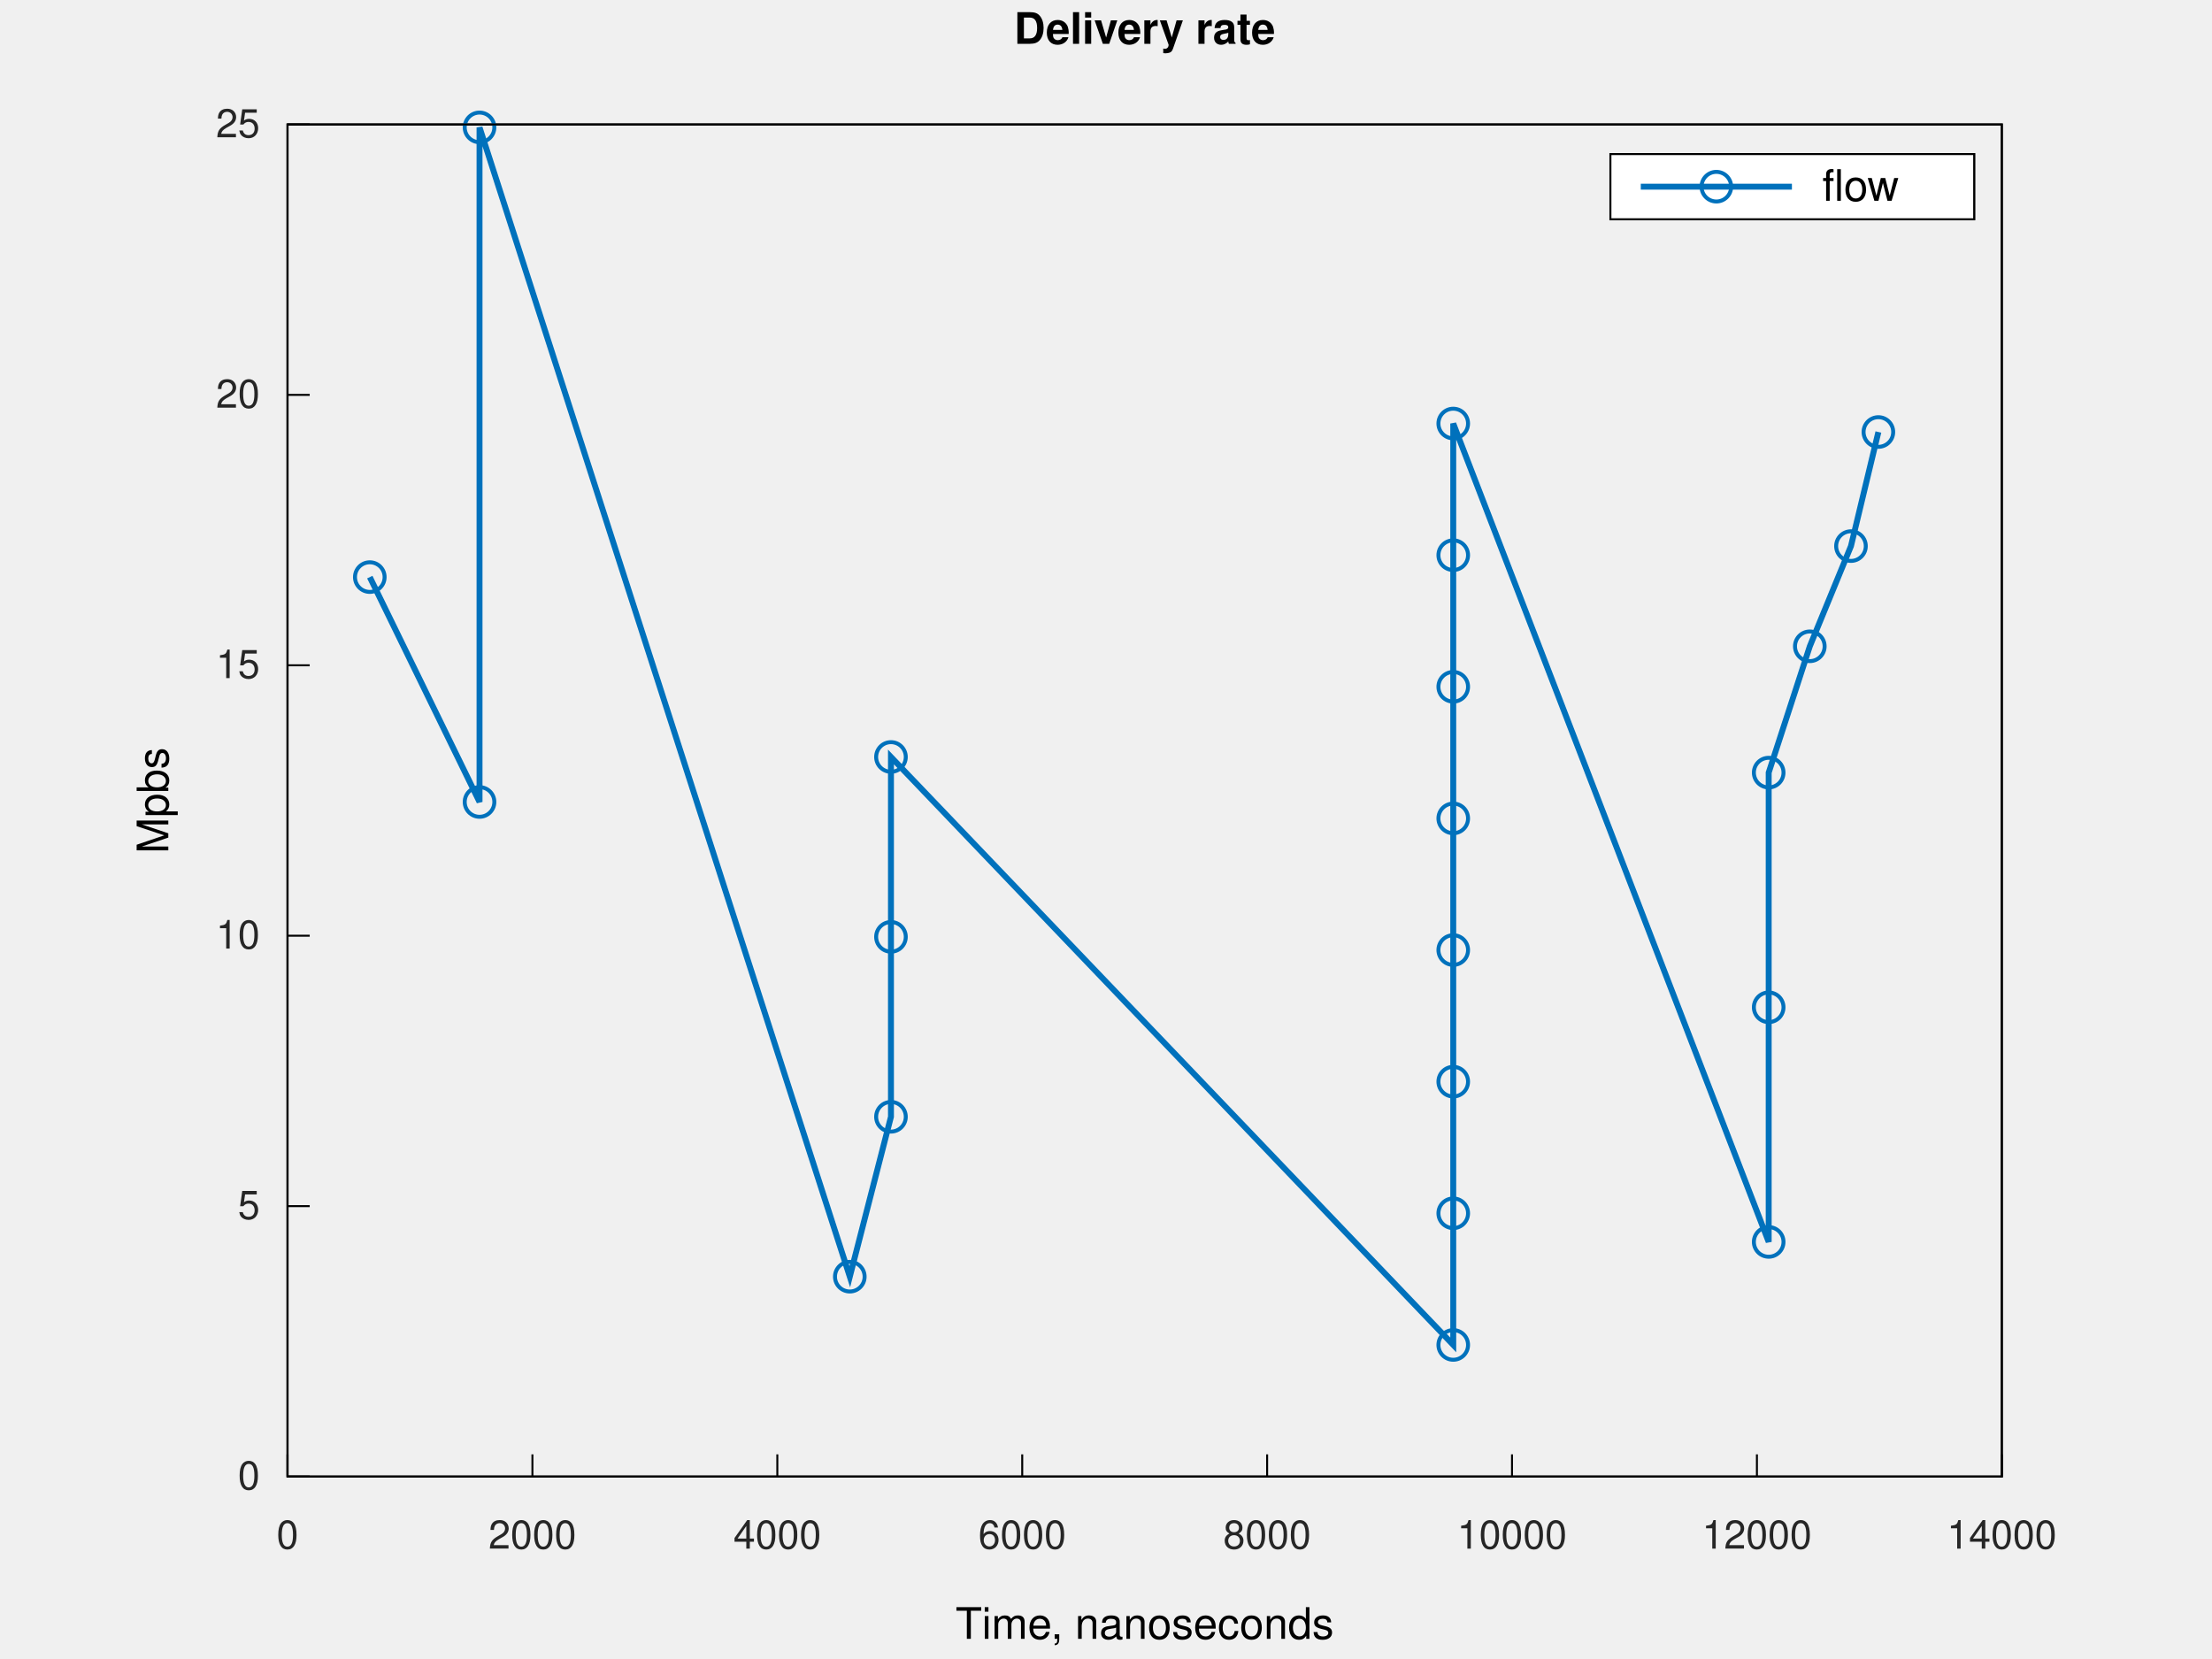
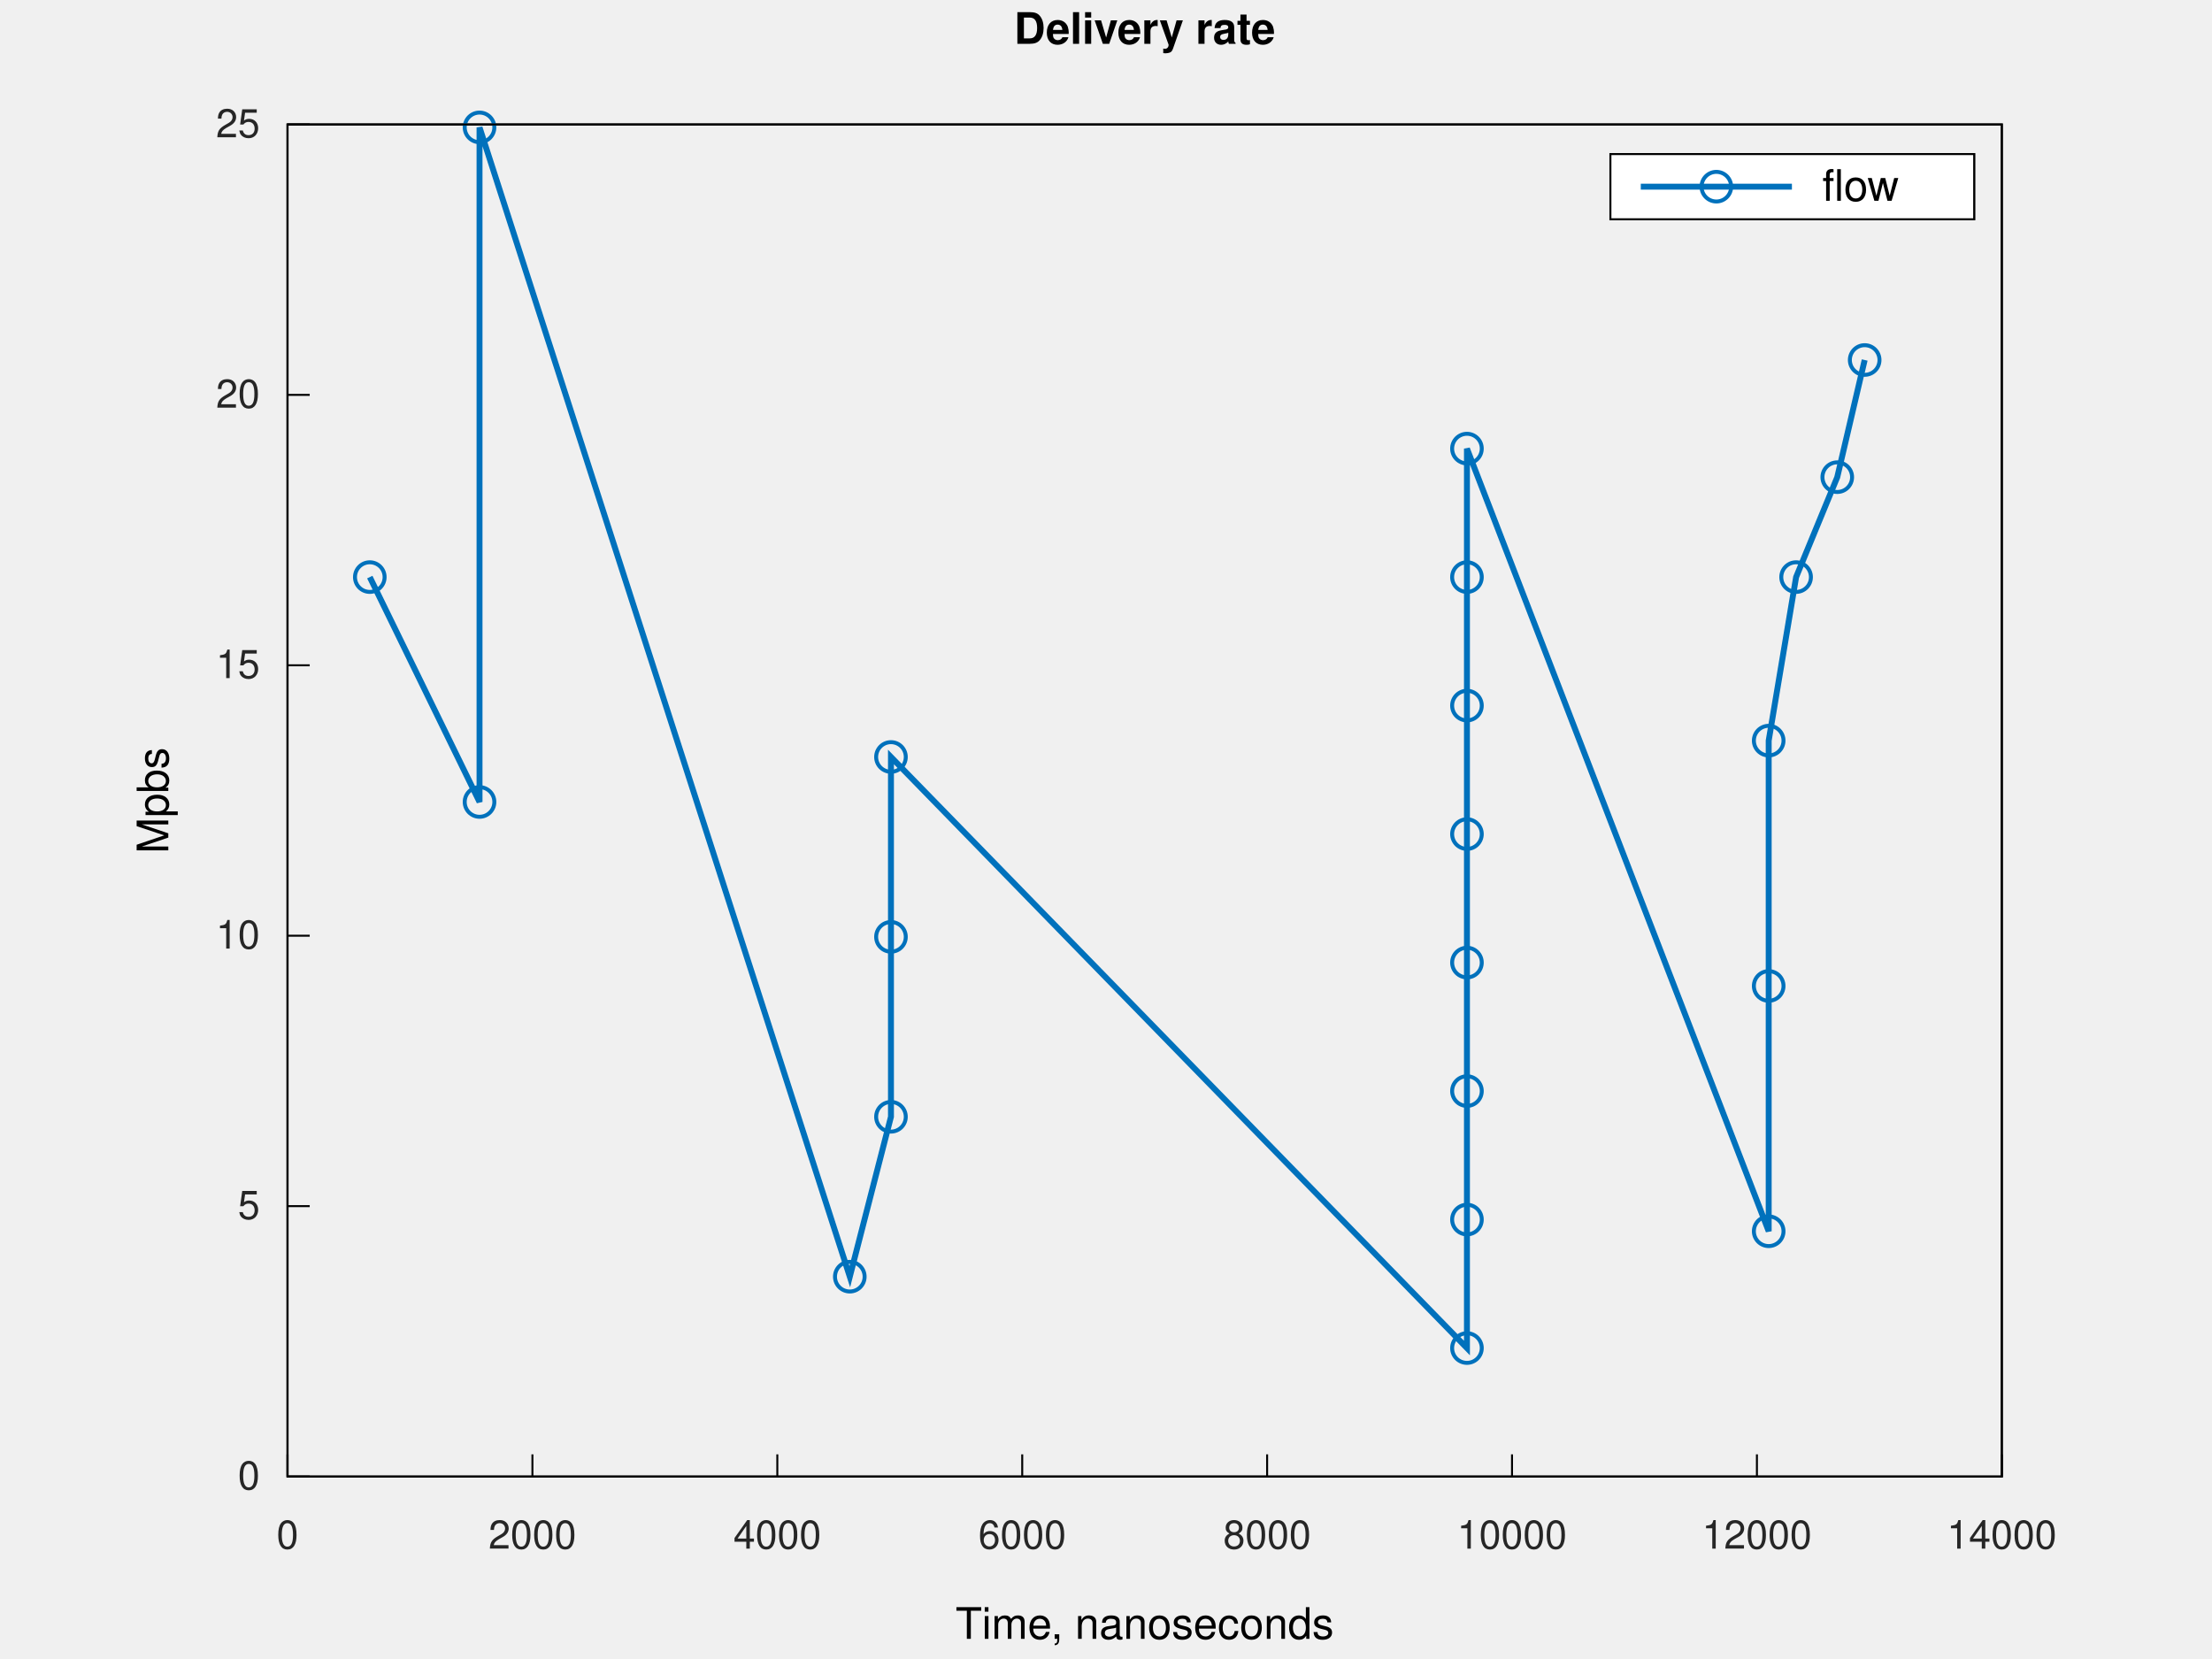
<svg xmlns="http://www.w3.org/2000/svg" xmlns:xlink="http://www.w3.org/1999/xlink" width="560" height="420" viewBox="0 0 560 420">
  <g id="gnuplot_canvas">
    <rect x="0" y="0" width="560" height="420" fill="none" />
    <defs>
      <circle id="gpDot" r="0.5" stroke-width="0.5" stroke="currentColor" />
      <path id="gpPt0" stroke-width="0.267" stroke="currentColor" d="M-1,0 h2 M0,-1 v2" />
      <path id="gpPt1" stroke-width="0.267" stroke="currentColor" d="M-1,-1 L1,1 M1,-1 L-1,1" />
      <path id="gpPt2" stroke-width="0.267" stroke="currentColor" d="M-1,0 L1,0 M0,-1 L0,1 M-1,-1 L1,1 M-1,1 L1,-1" />
      <rect id="gpPt3" stroke-width="0.267" stroke="currentColor" x="-1" y="-1" width="2" height="2" />
      <rect id="gpPt4" stroke-width="0.267" stroke="currentColor" fill="currentColor" x="-1" y="-1" width="2" height="2" />
      <circle id="gpPt5" stroke-width="0.267" stroke="currentColor" cx="0" cy="0" r="1" />
      <use xlink:href="#gpPt5" id="gpPt6" fill="currentColor" stroke="none" />
      <path id="gpPt7" stroke-width="0.267" stroke="currentColor" d="M0,-1.33 L-1.33,0.67 L1.33,0.67 z" />
      <use xlink:href="#gpPt7" id="gpPt8" fill="currentColor" stroke="none" />
      <use xlink:href="#gpPt7" id="gpPt9" stroke="currentColor" transform="rotate(180)" />
      <use xlink:href="#gpPt9" id="gpPt10" fill="currentColor" stroke="none" />
      <use xlink:href="#gpPt3" id="gpPt11" stroke="currentColor" transform="rotate(45)" />
      <use xlink:href="#gpPt11" id="gpPt12" fill="currentColor" stroke="none" />
      <path id="gpPt13" stroke-width="0.267" stroke="currentColor" d="M0,1.330 L1.265,0.411 L0.782,-1.067 L-0.782,-1.076 L-1.265,0.411 z" />
      <use xlink:href="#gpPt13" id="gpPt14" fill="currentColor" stroke="none" />
      <filter id="textbox" filterUnits="objectBoundingBox" x="0" y="0" height="1" width="1">
        <feFlood flood-color="white" flood-opacity="1" result="bgnd" />
        <feComposite in="SourceGraphic" in2="bgnd" operator="atop" />
      </filter>
      <filter id="greybox" filterUnits="objectBoundingBox" x="0" y="0" height="1" width="1">
        <feFlood flood-color="lightgrey" flood-opacity="1" result="grey" />
        <feComposite in="SourceGraphic" in2="grey" operator="atop" />
      </filter>
    </defs>
    <g fill="none" color="white" stroke="currentColor" stroke-width="1.00" stroke-linecap="butt" stroke-linejoin="miter">
</g>
    <g fill="none" color="white" stroke="currentColor" stroke-width="0.50" stroke-linecap="butt" stroke-linejoin="miter">
</g>
    <g fill="none" color="black" stroke="currentColor" stroke-width="0.50" stroke-linecap="butt" stroke-linejoin="miter">
      <path stroke="rgb(  0,   0,   0)" d="M72.79,373.81 L78.41,373.81  " />
      <g transform="translate(65.79,377.06)" stroke="none" fill="rgb(38,38,38)" font-family="Helvetica" font-size="10.00" text-anchor="end">
        <text>
          <tspan font-family="Helvetica">0</tspan>
        </text>
      </g>
    </g>
    <g fill="none" color="black" stroke="currentColor" stroke-width="0.50" stroke-linecap="butt" stroke-linejoin="miter">
      <path stroke="rgb(  0,   0,   0)" d="M72.79,305.35 L78.41,305.35  " />
      <g transform="translate(65.79,308.60)" stroke="none" fill="rgb(38,38,38)" font-family="Helvetica" font-size="10.00" text-anchor="end">
        <text>
          <tspan font-family="Helvetica">5</tspan>
        </text>
      </g>
    </g>
    <g fill="none" color="black" stroke="currentColor" stroke-width="0.50" stroke-linecap="butt" stroke-linejoin="miter">
      <path stroke="rgb(  0,   0,   0)" d="M72.79,236.89 L78.41,236.89  " />
      <g transform="translate(65.79,240.14)" stroke="none" fill="rgb(38,38,38)" font-family="Helvetica" font-size="10.00" text-anchor="end">
        <text>
          <tspan font-family="Helvetica">10</tspan>
        </text>
      </g>
    </g>
    <g fill="none" color="black" stroke="currentColor" stroke-width="0.50" stroke-linecap="butt" stroke-linejoin="miter">
      <path stroke="rgb(  0,   0,   0)" d="M72.79,168.43 L78.41,168.43  " />
      <g transform="translate(65.79,171.68)" stroke="none" fill="rgb(38,38,38)" font-family="Helvetica" font-size="10.00" text-anchor="end">
        <text>
          <tspan font-family="Helvetica">15</tspan>
        </text>
      </g>
    </g>
    <g fill="none" color="black" stroke="currentColor" stroke-width="0.50" stroke-linecap="butt" stroke-linejoin="miter">
      <path stroke="rgb(  0,   0,   0)" d="M72.79,99.97 L78.41,99.97  " />
      <g transform="translate(65.79,103.22)" stroke="none" fill="rgb(38,38,38)" font-family="Helvetica" font-size="10.00" text-anchor="end">
        <text>
          <tspan font-family="Helvetica">20</tspan>
        </text>
      </g>
    </g>
    <g fill="none" color="black" stroke="currentColor" stroke-width="0.50" stroke-linecap="butt" stroke-linejoin="miter">
      <path stroke="rgb(  0,   0,   0)" d="M72.79,31.51 L78.41,31.51  " />
      <g transform="translate(65.79,34.76)" stroke="none" fill="rgb(38,38,38)" font-family="Helvetica" font-size="10.00" text-anchor="end">
        <text>
          <tspan font-family="Helvetica">25</tspan>
        </text>
      </g>
    </g>
    <g fill="none" color="black" stroke="currentColor" stroke-width="0.50" stroke-linecap="butt" stroke-linejoin="miter">
      <path stroke="rgb(  0,   0,   0)" d="M72.79,373.81 L72.79,368.19  " />
      <g transform="translate(72.79,392.06)" stroke="none" fill="rgb(38,38,38)" font-family="Helvetica" font-size="10.00" text-anchor="middle">
        <text>
          <tspan font-family="Helvetica">0</tspan>
        </text>
      </g>
    </g>
    <g fill="none" color="black" stroke="currentColor" stroke-width="0.50" stroke-linecap="butt" stroke-linejoin="miter">
      <path stroke="rgb(  0,   0,   0)" d="M134.79,373.81 L134.79,368.19  " />
      <g transform="translate(134.79,392.06)" stroke="none" fill="rgb(38,38,38)" font-family="Helvetica" font-size="10.00" text-anchor="middle">
        <text>
          <tspan font-family="Helvetica">2000</tspan>
        </text>
      </g>
    </g>
    <g fill="none" color="black" stroke="currentColor" stroke-width="0.50" stroke-linecap="butt" stroke-linejoin="miter">
      <path stroke="rgb(  0,   0,   0)" d="M196.79,373.81 L196.79,368.19  " />
      <g transform="translate(196.79,392.06)" stroke="none" fill="rgb(38,38,38)" font-family="Helvetica" font-size="10.00" text-anchor="middle">
        <text>
          <tspan font-family="Helvetica">4000</tspan>
        </text>
      </g>
    </g>
    <g fill="none" color="black" stroke="currentColor" stroke-width="0.50" stroke-linecap="butt" stroke-linejoin="miter">
      <path stroke="rgb(  0,   0,   0)" d="M258.79,373.81 L258.79,368.19  " />
      <g transform="translate(258.79,392.06)" stroke="none" fill="rgb(38,38,38)" font-family="Helvetica" font-size="10.00" text-anchor="middle">
        <text>
          <tspan font-family="Helvetica">6000</tspan>
        </text>
      </g>
    </g>
    <g fill="none" color="black" stroke="currentColor" stroke-width="0.50" stroke-linecap="butt" stroke-linejoin="miter">
      <path stroke="rgb(  0,   0,   0)" d="M320.79,373.81 L320.79,368.19  " />
      <g transform="translate(320.79,392.06)" stroke="none" fill="rgb(38,38,38)" font-family="Helvetica" font-size="10.00" text-anchor="middle">
        <text>
          <tspan font-family="Helvetica">8000</tspan>
        </text>
      </g>
    </g>
    <g fill="none" color="black" stroke="currentColor" stroke-width="0.50" stroke-linecap="butt" stroke-linejoin="miter">
      <path stroke="rgb(  0,   0,   0)" d="M382.79,373.81 L382.79,368.19  " />
      <g transform="translate(382.79,392.06)" stroke="none" fill="rgb(38,38,38)" font-family="Helvetica" font-size="10.00" text-anchor="middle">
        <text>
          <tspan font-family="Helvetica">10000</tspan>
        </text>
      </g>
    </g>
    <g fill="none" color="black" stroke="currentColor" stroke-width="0.50" stroke-linecap="butt" stroke-linejoin="miter">
      <path stroke="rgb(  0,   0,   0)" d="M444.79,373.81 L444.79,368.19  " />
      <g transform="translate(444.79,392.06)" stroke="none" fill="rgb(38,38,38)" font-family="Helvetica" font-size="10.00" text-anchor="middle">
        <text>
          <tspan font-family="Helvetica">12000</tspan>
        </text>
      </g>
    </g>
    <g fill="none" color="black" stroke="currentColor" stroke-width="0.50" stroke-linecap="butt" stroke-linejoin="miter">
      <path stroke="rgb(  0,   0,   0)" d="M506.79,373.81 L506.79,368.19  " />
      <g transform="translate(506.79,392.06)" stroke="none" fill="rgb(38,38,38)" font-family="Helvetica" font-size="10.00" text-anchor="middle">
        <text>
          <tspan font-family="Helvetica">14000</tspan>
        </text>
      </g>
    </g>
    <g fill="none" color="black" stroke="currentColor" stroke-width="0.50" stroke-linecap="butt" stroke-linejoin="miter">
</g>
    <g fill="none" color="black" stroke="currentColor" stroke-width="0.50" stroke-linecap="butt" stroke-linejoin="miter">
      <path stroke="rgb(  0,   0,   0)" d="M72.79,31.51 L72.79,373.81 L506.79,373.81 L506.79,31.51 L72.79,31.51 Z  " />
    </g>
    <g fill="none" color="black" stroke="currentColor" stroke-width="0.50" stroke-linecap="butt" stroke-linejoin="miter">
</g>
    <g fill="none" color="black" stroke="currentColor" stroke-width="0.50" stroke-linecap="butt" stroke-linejoin="miter">
      <path stroke="rgb(  0,   0,   0)" d="M407.70,55.51 L407.70,39.01 L499.79,39.01 L499.79,55.51 L407.70,55.51 Z  " />
    </g>
    <g id="gnuplot_plot_1a" fill="none">
      <g fill="none" color="white" stroke="rgb(  0,   0,   0)" stroke-width="1.50" stroke-linecap="butt" stroke-linejoin="miter">
</g>
      <g fill="none" color="black" stroke="currentColor" stroke-width="1.50" stroke-linecap="butt" stroke-linejoin="miter">
-         <path stroke="rgb(  0, 113, 188)" d="M93.62,146.10 L121.40,203.03 L121.40,32.25 L215.14,323.21 L225.56,282.73 L225.56,237.18 L225.56,191.64 L367.91,340.49   L367.91,307.16 L367.91,273.84 L367.91,240.52 L367.91,207.19 L367.91,173.87 L367.91,140.55 L367.91,107.22 L447.77,314.41   L447.77,255.01 L447.77,195.60 L458.18,163.62 L468.60,138.25 L475.54,109.37  " />
+         <path stroke="rgb(  0, 113, 188)" d="M93.62,146.10 L121.40,203.03 L121.40,32.25 L215.14,323.21 L225.56,282.73 L225.56,237.18 L225.56,191.64 L371.38,341.28   L371.38,308.75 L371.38,276.22 L371.38,243.69 L371.38,211.16 L371.38,178.63 L371.38,146.10 L371.38,113.57 L447.77,311.71   L447.77,249.61 L447.77,187.50 L454.71,146.10 L465.13,120.80 L472.07,91.14  " />
        <use xlink:href="#gpPt5" transform="translate(93.62,146.10) scale(3.75)" color="rgb(  0, 113, 188)" />
        <use xlink:href="#gpPt5" transform="translate(121.40,203.03) scale(3.75)" color="rgb(  0, 113, 188)" />
        <use xlink:href="#gpPt5" transform="translate(121.40,32.25) scale(3.75)" color="rgb(  0, 113, 188)" />
        <use xlink:href="#gpPt5" transform="translate(215.14,323.21) scale(3.75)" color="rgb(  0, 113, 188)" />
        <use xlink:href="#gpPt5" transform="translate(225.56,282.73) scale(3.75)" color="rgb(  0, 113, 188)" />
        <use xlink:href="#gpPt5" transform="translate(225.56,237.18) scale(3.75)" color="rgb(  0, 113, 188)" />
        <use xlink:href="#gpPt5" transform="translate(225.56,191.64) scale(3.75)" color="rgb(  0, 113, 188)" />
-         <use xlink:href="#gpPt5" transform="translate(367.91,340.49) scale(3.75)" color="rgb(  0, 113, 188)" />
-         <use xlink:href="#gpPt5" transform="translate(367.91,307.16) scale(3.75)" color="rgb(  0, 113, 188)" />
-         <use xlink:href="#gpPt5" transform="translate(367.91,273.84) scale(3.75)" color="rgb(  0, 113, 188)" />
-         <use xlink:href="#gpPt5" transform="translate(367.91,240.52) scale(3.75)" color="rgb(  0, 113, 188)" />
-         <use xlink:href="#gpPt5" transform="translate(367.91,207.19) scale(3.75)" color="rgb(  0, 113, 188)" />
-         <use xlink:href="#gpPt5" transform="translate(367.91,173.87) scale(3.75)" color="rgb(  0, 113, 188)" />
-         <use xlink:href="#gpPt5" transform="translate(367.91,140.55) scale(3.75)" color="rgb(  0, 113, 188)" />
-         <use xlink:href="#gpPt5" transform="translate(367.91,107.22) scale(3.75)" color="rgb(  0, 113, 188)" />
-         <use xlink:href="#gpPt5" transform="translate(447.77,314.41) scale(3.75)" color="rgb(  0, 113, 188)" />
-         <use xlink:href="#gpPt5" transform="translate(447.77,255.01) scale(3.75)" color="rgb(  0, 113, 188)" />
-         <use xlink:href="#gpPt5" transform="translate(447.77,195.60) scale(3.75)" color="rgb(  0, 113, 188)" />
-         <use xlink:href="#gpPt5" transform="translate(458.18,163.62) scale(3.75)" color="rgb(  0, 113, 188)" />
-         <use xlink:href="#gpPt5" transform="translate(468.60,138.25) scale(3.75)" color="rgb(  0, 113, 188)" />
-         <use xlink:href="#gpPt5" transform="translate(475.54,109.37) scale(3.75)" color="rgb(  0, 113, 188)" />
+         <use xlink:href="#gpPt5" transform="translate(371.38,341.28) scale(3.75)" color="rgb(  0, 113, 188)" />
+         <use xlink:href="#gpPt5" transform="translate(371.38,308.75) scale(3.75)" color="rgb(  0, 113, 188)" />
+         <use xlink:href="#gpPt5" transform="translate(371.38,276.22) scale(3.75)" color="rgb(  0, 113, 188)" />
+         <use xlink:href="#gpPt5" transform="translate(371.38,243.69) scale(3.75)" color="rgb(  0, 113, 188)" />
+         <use xlink:href="#gpPt5" transform="translate(371.38,211.16) scale(3.75)" color="rgb(  0, 113, 188)" />
+         <use xlink:href="#gpPt5" transform="translate(371.38,178.63) scale(3.75)" color="rgb(  0, 113, 188)" />
+         <use xlink:href="#gpPt5" transform="translate(371.38,146.10) scale(3.75)" color="rgb(  0, 113, 188)" />
+         <use xlink:href="#gpPt5" transform="translate(371.38,113.57) scale(3.75)" color="rgb(  0, 113, 188)" />
+         <use xlink:href="#gpPt5" transform="translate(447.77,311.71) scale(3.75)" color="rgb(  0, 113, 188)" />
+         <use xlink:href="#gpPt5" transform="translate(447.77,249.61) scale(3.75)" color="rgb(  0, 113, 188)" />
+         <use xlink:href="#gpPt5" transform="translate(447.77,187.50) scale(3.75)" color="rgb(  0, 113, 188)" />
+         <use xlink:href="#gpPt5" transform="translate(454.71,146.10) scale(3.75)" color="rgb(  0, 113, 188)" />
+         <use xlink:href="#gpPt5" transform="translate(465.13,120.80) scale(3.75)" color="rgb(  0, 113, 188)" />
+         <use xlink:href="#gpPt5" transform="translate(472.07,91.14) scale(3.75)" color="rgb(  0, 113, 188)" />
      </g>
    </g>
    <g id="gnuplot_plot_2a">
      <g fill="none" color="black" stroke="currentColor" stroke-width="1.50" stroke-linecap="butt" stroke-linejoin="miter">
</g>
    </g>
    <g stroke="none" shape-rendering="crispEdges">
      <polygon fill="white" points="407.70,55.51 499.79,55.51 499.79,39.01 407.70,39.01 " />
    </g>
    <g fill="none" color="white" stroke="white" stroke-width="0.50" stroke-linecap="butt" stroke-linejoin="miter">
</g>
    <g fill="none" color="black" stroke="currentColor" stroke-width="0.50" stroke-linecap="butt" stroke-linejoin="miter">
      <path stroke="rgb(  0,   0,   0)" d="M407.70,55.51 L407.70,39.01 L499.79,39.01 L499.79,55.51 L407.70,55.51 Z  " />
    </g>
    <g id="gnuplot_plot_1a" fill="none">
      <g fill="none" color="white" stroke="rgb(  0,   0,   0)" stroke-width="1.50" stroke-linecap="butt" stroke-linejoin="miter">
</g>
      <g fill="none" color="black" stroke="currentColor" stroke-width="1.50" stroke-linecap="butt" stroke-linejoin="miter">
</g>
    </g>
    <g id="gnuplot_plot_2a">
      <g fill="none" color="black" stroke="currentColor" stroke-width="1.50" stroke-linecap="butt" stroke-linejoin="miter">
        <g transform="translate(461.34,50.84)" stroke="none" fill="rgb(0,0,0)" font-family="Helvetica" font-size="11.00" text-anchor="start">
          <text>
            <tspan font-family="Helvetica">flow</tspan>
          </text>
        </g>
      </g>
      <g fill="none" color="black" stroke="currentColor" stroke-width="1.50" stroke-linecap="butt" stroke-linejoin="miter">
        <path stroke="rgb(  0, 113, 188)" d="M415.39,47.26 L453.65,47.26  " />
        <use xlink:href="#gpPt5" transform="translate(434.52,47.26) scale(3.75)" color="rgb(  0, 113, 188)" />
      </g>
    </g>
    <g fill="none" color="white" stroke="rgb(  0, 113, 188)" stroke-width="2.00" stroke-linecap="butt" stroke-linejoin="miter">
</g>
    <g fill="none" color="black" stroke="currentColor" stroke-width="2.00" stroke-linecap="butt" stroke-linejoin="miter">
</g>
    <g fill="none" color="black" stroke="black" stroke-width="0.50" stroke-linecap="butt" stroke-linejoin="miter">
</g>
    <g fill="none" color="black" stroke="currentColor" stroke-width="0.50" stroke-linecap="butt" stroke-linejoin="miter">
      <path stroke="rgb(  0,   0,   0)" d="M72.79,31.51 L72.79,373.81 L506.79,373.81 L506.79,31.51 L72.79,31.51 Z  " />
      <g transform="translate(42.61,202.66) rotate(270.00)" stroke="none" fill="rgb(0,0,0)" font-family="Helvetica" font-size="11.00" text-anchor="middle">
        <text>
          <tspan font-family="Helvetica">Mpbs</tspan>
        </text>
      </g>
    </g>
    <g fill="none" color="black" stroke="currentColor" stroke-width="0.50" stroke-linecap="butt" stroke-linejoin="miter">
      <g transform="translate(289.79,414.89)" stroke="none" fill="rgb(0,0,0)" font-family="Helvetica" font-size="11.00" text-anchor="middle">
        <text>
          <tspan font-family="Helvetica">Time, nanoseconds</tspan>
        </text>
      </g>
    </g>
    <g fill="none" color="black" stroke="currentColor" stroke-width="0.50" stroke-linecap="butt" stroke-linejoin="miter">
</g>
    <g fill="none" color="black" stroke="currentColor" stroke-width="0.50" stroke-linecap="butt" stroke-linejoin="miter">
      <g transform="translate(289.79,11.09)" stroke="none" fill="rgb(0,0,0)" font-family="Helvetica" font-size="11.00" text-anchor="middle">
        <text>
          <tspan font-family="Helvetica" font-weight="bold">Delivery rate</tspan>
        </text>
      </g>
    </g>
    <g fill="none" color="black" stroke="currentColor" stroke-width="0.50" stroke-linecap="butt" stroke-linejoin="miter">
</g>
  </g>
</svg>
